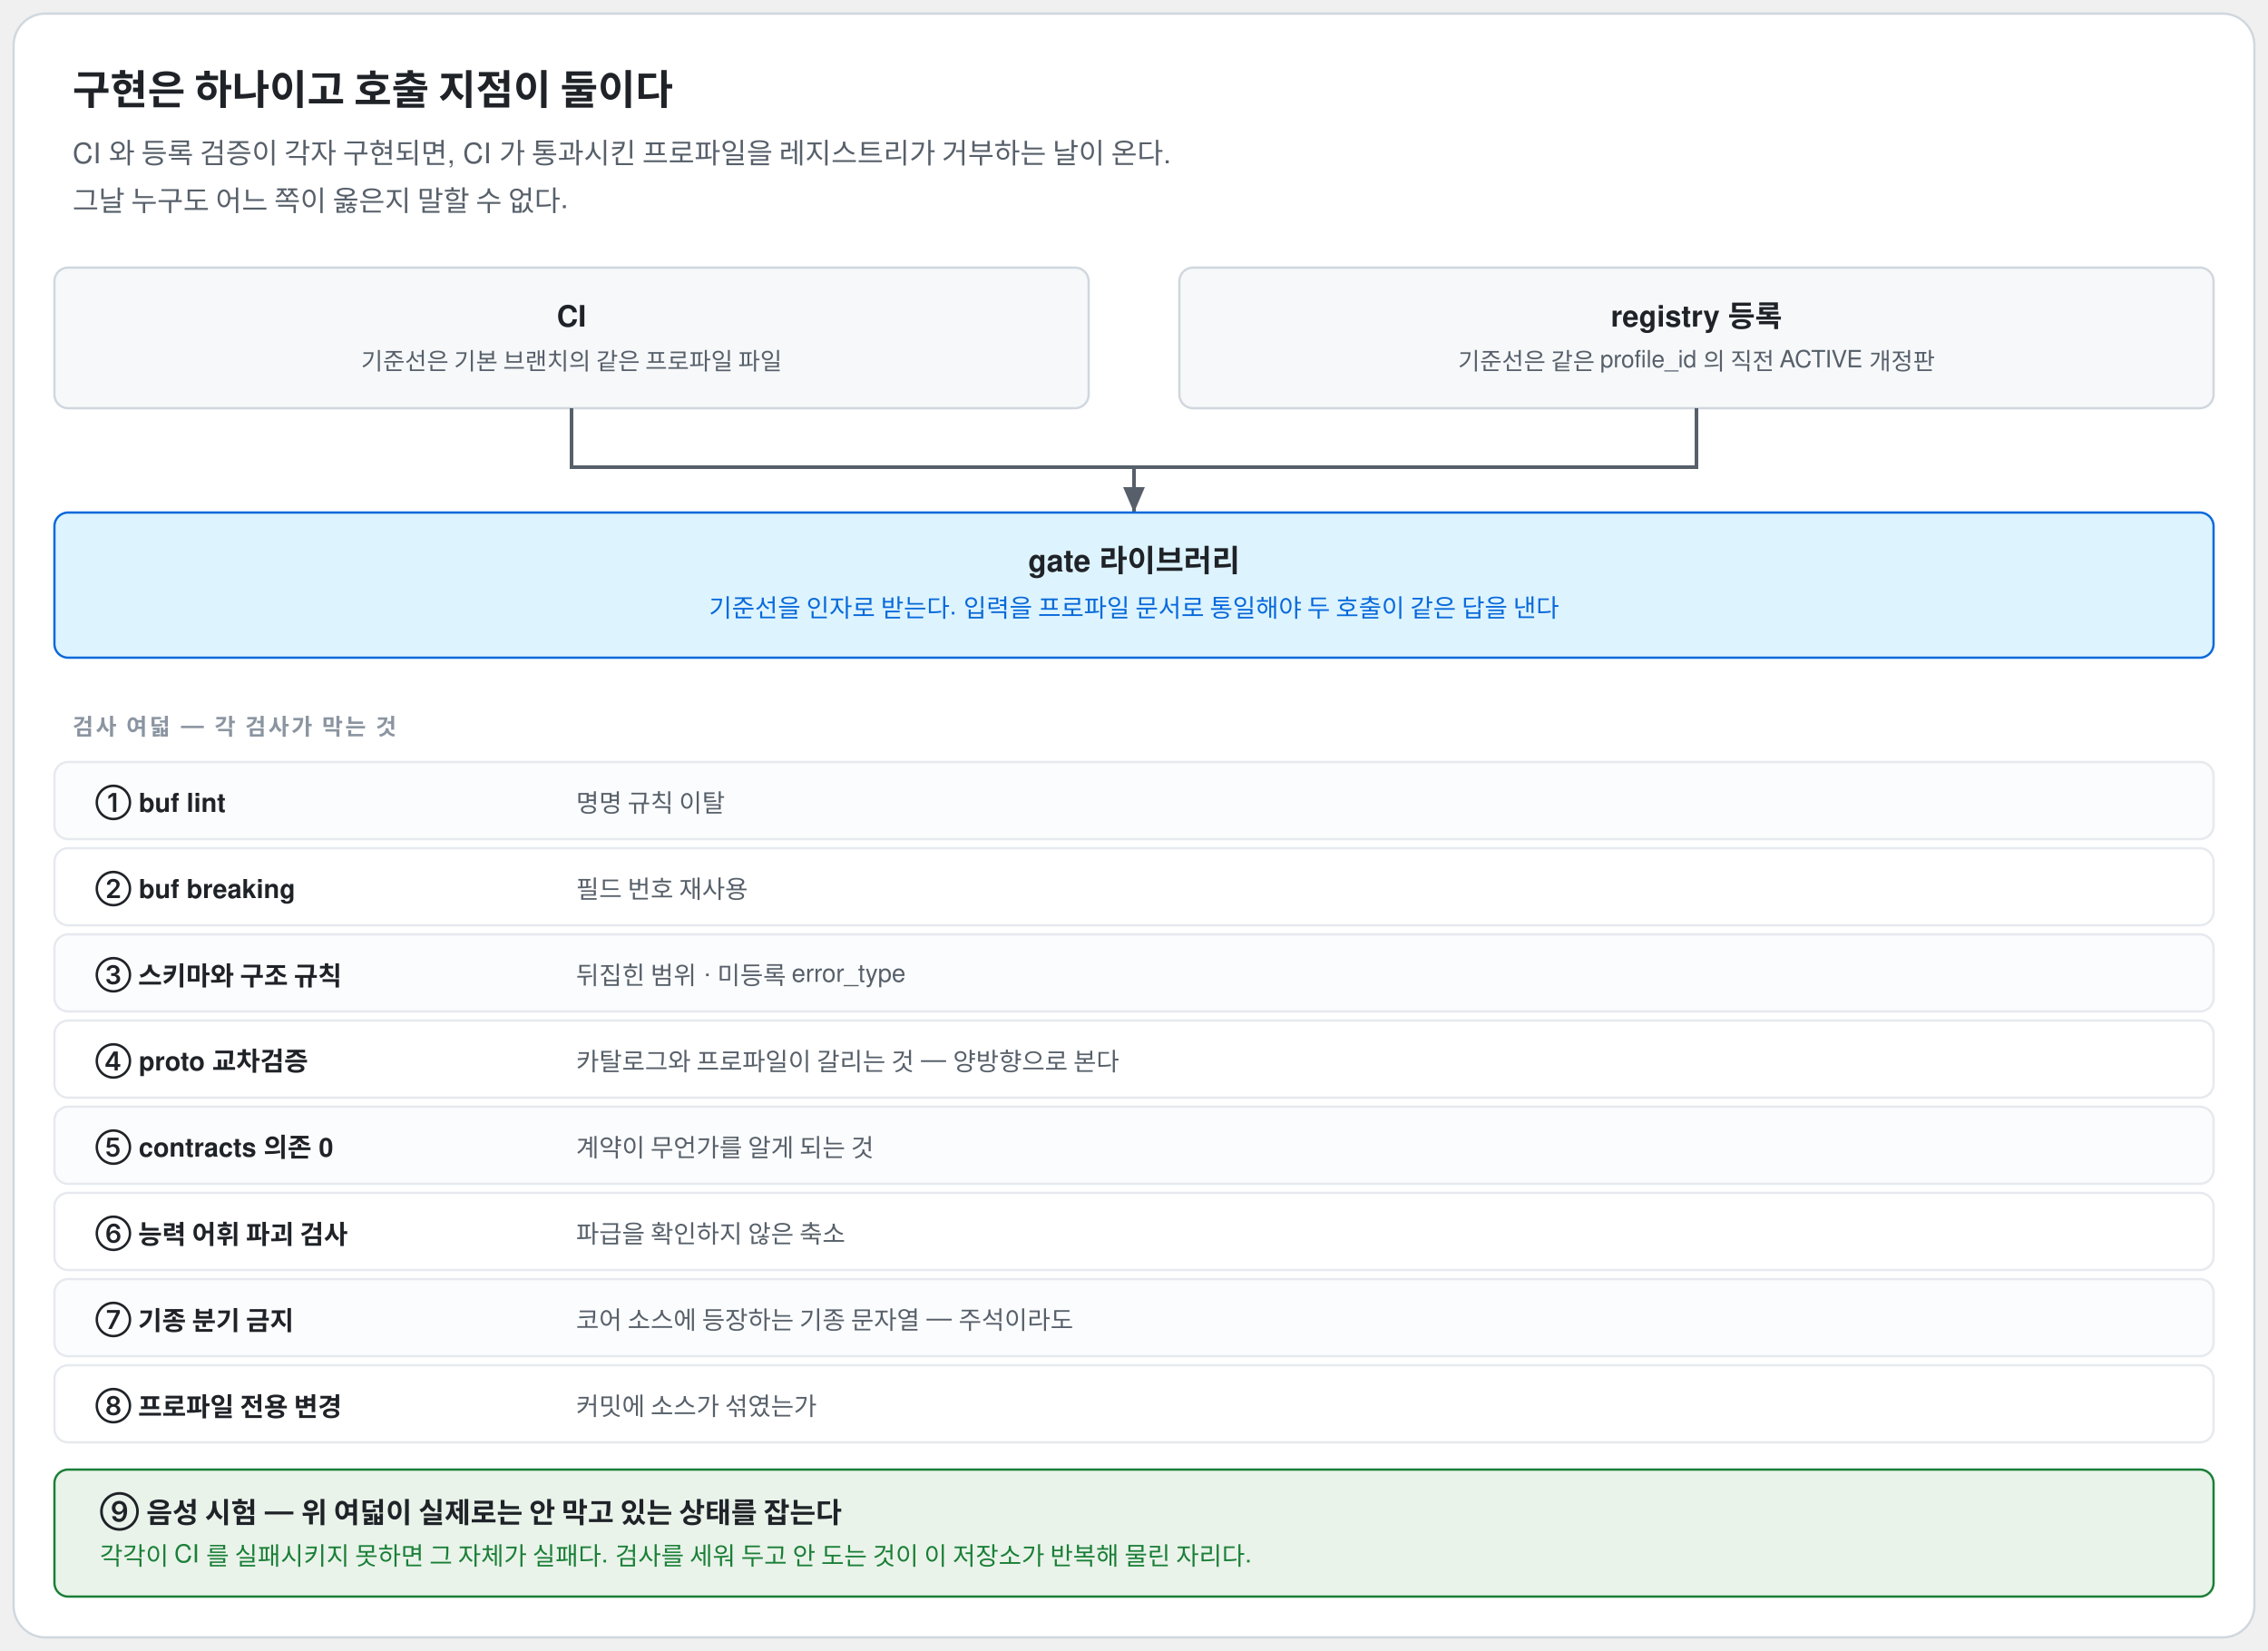
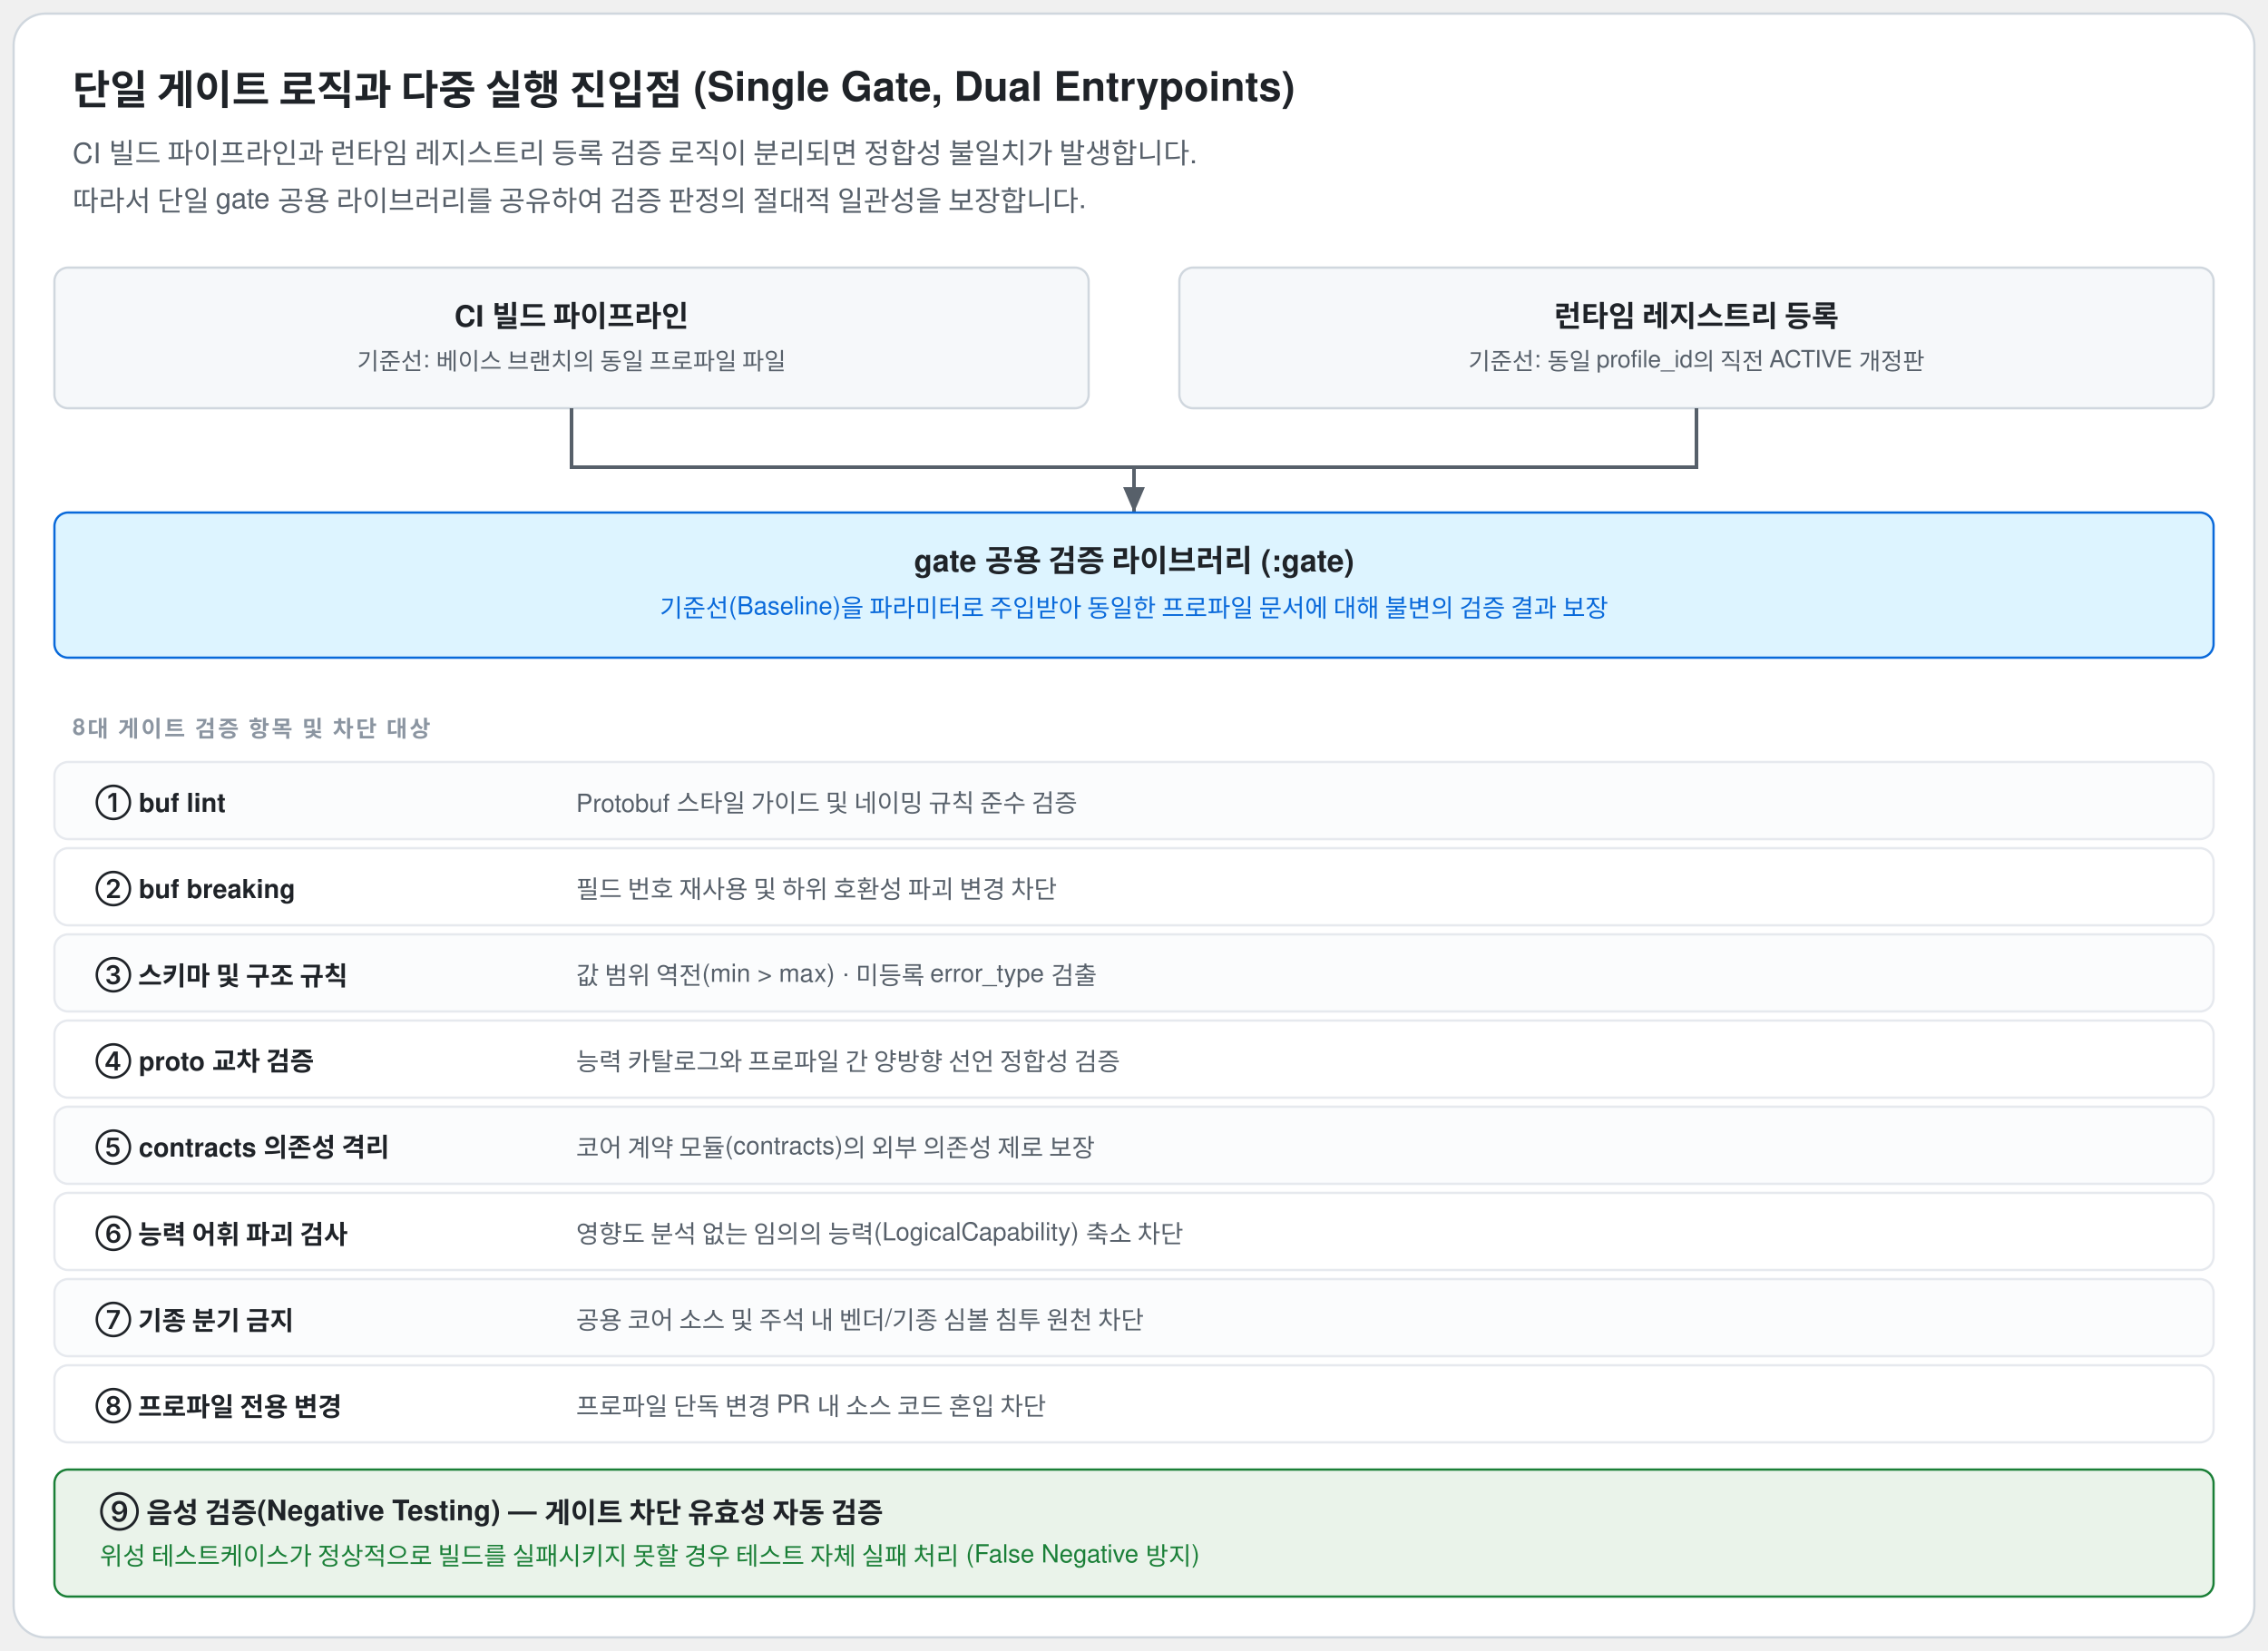
<svg xmlns="http://www.w3.org/2000/svg" width="1000" height="728" viewBox="0 0 1000 728" font-family="Malgun Gothic,Apple SD Gothic Neo,Noto Sans KR,Segoe UI,-apple-system,Helvetica,Arial,sans-serif">
  <defs>
    <marker id="am" markerWidth="9" markerHeight="9" refX="7" refY="3" orient="auto">
      <path d="M0,0 L7,3 L0,6 Z" fill="#57606a" />
    </marker>
  </defs>
  <rect x="6" y="6" width="988" height="716" rx="14" fill="#ffffff" stroke="#d0d7de" />
-   <text x="32" y="46" font-size="18" font-weight="600" fill="#1f2328">구현은 하나이고 호출 지점이 둘이다</text>
-   <text x="32" y="72" font-size="12.5" fill="#57606a">CI 와 등록 검증이 각자 구현되면, CI 가 통과시킨 프로파일을 레지스트리가 거부하는 날이 온다.</text>
-   <text x="32" y="93" font-size="12.5" fill="#57606a">그날 누구도 어느 쪽이 옳은지 말할 수 없다.</text>
+   <text x="32" y="46" font-size="18" font-weight="600" fill="#1f2328">단일 게이트 로직과 다중 실행 진입점 (Single Gate, Dual Entrypoints)</text>
+   <text x="32" y="72" font-size="12.5" fill="#57606a">CI 빌드 파이프라인과 런타임 레지스트리 등록 검증 로직이 분리되면 정합성 불일치가 발생합니다.</text>
+   <text x="32" y="93" font-size="12.5" fill="#57606a">따라서 단일 gate 공용 라이브러리를 공유하여 검증 판정의 절대적 일관성을 보장합니다.</text>
  <rect x="24" y="118" width="456" height="62" rx="6" fill="#f6f8fa" stroke="#d0d7de" />
-   <text x="252" y="144" font-size="13" font-weight="600" text-anchor="middle" fill="#1f2328">CI</text>
-   <text x="252" y="163" font-size="10.5" text-anchor="middle" fill="#57606a">기준선은 기본 브랜치의 같은 프로파일 파일</text>
+   <text x="252" y="144" font-size="13" font-weight="600" text-anchor="middle" fill="#1f2328">CI 빌드 파이프라인</text>
+   <text x="252" y="163" font-size="10.5" text-anchor="middle" fill="#57606a">기준선: 베이스 브랜치의 동일 프로파일 파일</text>
  <rect x="520" y="118" width="456" height="62" rx="6" fill="#f6f8fa" stroke="#d0d7de" />
-   <text x="748" y="144" font-size="13" font-weight="600" text-anchor="middle" fill="#1f2328">registry 등록</text>
-   <text x="748" y="163" font-size="10.5" text-anchor="middle" fill="#57606a">기준선은 같은 profile_id 의 직전 ACTIVE 개정판</text>
+   <text x="748" y="144" font-size="13" font-weight="600" text-anchor="middle" fill="#1f2328">런타임 레지스트리 등록</text>
+   <text x="748" y="163" font-size="10.5" text-anchor="middle" fill="#57606a">기준선: 동일 profile_id의 직전 ACTIVE 개정판</text>
  <polyline points="252,180 252,206 748,206 748,180" fill="none" stroke="#57606a" stroke-width="1.6" />
  <polyline points="500,206 500,226" fill="none" stroke="#57606a" stroke-width="1.6" marker-end="url(#am)" />
  <rect x="24" y="226" width="952" height="64" rx="6" fill="#ddf4ff" stroke="#0969da" />
-   <text x="500" y="252" font-size="13.5" font-weight="600" text-anchor="middle" fill="#1f2328">gate 라이브러리</text>
-   <text x="500" y="272" font-size="11" text-anchor="middle" fill="#0969da">기준선을 인자로 받는다. 입력을 프로파일 문서로 통일해야 두 호출이 같은 답을 낸다</text>
-   <text x="32" y="324" font-size="10" font-weight="700" letter-spacing="1" fill="#8b95a1">검사 여덟 — 각 검사가 막는 것</text>
+   <text x="500" y="252" font-size="13.5" font-weight="600" text-anchor="middle" fill="#1f2328">gate 공용 검증 라이브러리 (:gate)</text>
+   <text x="500" y="272" font-size="11" text-anchor="middle" fill="#0969da">기준선(Baseline)을 파라미터로 주입받아 동일한 프로파일 문서에 대해 불변의 검증 결과 보장</text>
+   <text x="32" y="324" font-size="10" font-weight="700" letter-spacing="1" fill="#8b95a1">8대 게이트 검증 항목 및 차단 대상</text>
  <rect x="24" y="336" width="952" height="34" rx="6" fill="#fbfcfd" stroke="#e6e9ee" />
  <text x="42" y="358" font-size="11.5" font-weight="600" fill="#1f2328">① buf lint</text>
-   <text x="254" y="358" font-size="11" fill="#57606a">명명 규칙 이탈</text>
+   <text x="254" y="358" font-size="11" fill="#57606a">Protobuf 스타일 가이드 및 네이밍 규칙 준수 검증</text>
  <rect x="24" y="374" width="952" height="34" rx="6" fill="#ffffff" stroke="#e6e9ee" />
  <text x="42" y="396" font-size="11.5" font-weight="600" fill="#1f2328">② buf breaking</text>
-   <text x="254" y="396" font-size="11" fill="#57606a">필드 번호 재사용</text>
+   <text x="254" y="396" font-size="11" fill="#57606a">필드 번호 재사용 및 하위 호환성 파괴 변경 차단</text>
  <rect x="24" y="412" width="952" height="34" rx="6" fill="#fbfcfd" stroke="#e6e9ee" />
-   <text x="42" y="434" font-size="11.5" font-weight="600" fill="#1f2328">③ 스키마와 구조 규칙</text>
-   <text x="254" y="434" font-size="11" fill="#57606a">뒤집힌 범위 · 미등록 error_type</text>
+   <text x="42" y="434" font-size="11.5" font-weight="600" fill="#1f2328">③ 스키마 및 구조 규칙</text>
+   <text x="254" y="434" font-size="11" fill="#57606a">값 범위 역전(min &gt; max) · 미등록 error_type 검출</text>
  <rect x="24" y="450" width="952" height="34" rx="6" fill="#ffffff" stroke="#e6e9ee" />
-   <text x="42" y="472" font-size="11.5" font-weight="600" fill="#1f2328">④ proto 교차검증</text>
-   <text x="254" y="472" font-size="11" fill="#57606a">카탈로그와 프로파일이 갈리는 것 — 양방향으로 본다</text>
+   <text x="42" y="472" font-size="11.5" font-weight="600" fill="#1f2328">④ proto 교차 검증</text>
+   <text x="254" y="472" font-size="11" fill="#57606a">능력 카탈로그와 프로파일 간 양방향 선언 정합성 검증</text>
  <rect x="24" y="488" width="952" height="34" rx="6" fill="#fbfcfd" stroke="#e6e9ee" />
-   <text x="42" y="510" font-size="11.5" font-weight="600" fill="#1f2328">⑤ contracts 의존 0</text>
-   <text x="254" y="510" font-size="11" fill="#57606a">계약이 무언가를 알게 되는 것</text>
+   <text x="42" y="510" font-size="11.5" font-weight="600" fill="#1f2328">⑤ contracts 의존성 격리</text>
+   <text x="254" y="510" font-size="11" fill="#57606a">코어 계약 모듈(contracts)의 외부 의존성 제로 보장</text>
  <rect x="24" y="526" width="952" height="34" rx="6" fill="#ffffff" stroke="#e6e9ee" />
  <text x="42" y="548" font-size="11.5" font-weight="600" fill="#1f2328">⑥ 능력 어휘 파괴 검사</text>
-   <text x="254" y="548" font-size="11" fill="#57606a">파급을 확인하지 않은 축소</text>
+   <text x="254" y="548" font-size="11" fill="#57606a">영향도 분석 없는 임의의 능력(LogicalCapability) 축소 차단</text>
  <rect x="24" y="564" width="952" height="34" rx="6" fill="#fbfcfd" stroke="#e6e9ee" />
  <text x="42" y="586" font-size="11.5" font-weight="600" fill="#1f2328">⑦ 기종 분기 금지</text>
-   <text x="254" y="586" font-size="11" fill="#57606a">코어 소스에 등장하는 기종 문자열 — 주석이라도</text>
+   <text x="254" y="586" font-size="11" fill="#57606a">공용 코어 소스 및 주석 내 벤더/기종 심볼 침투 원천 차단</text>
  <rect x="24" y="602" width="952" height="34" rx="6" fill="#ffffff" stroke="#e6e9ee" />
  <text x="42" y="624" font-size="11.5" font-weight="600" fill="#1f2328">⑧ 프로파일 전용 변경</text>
-   <text x="254" y="624" font-size="11" fill="#57606a">커밋에 소스가 섞였는가</text>
+   <text x="254" y="624" font-size="11" fill="#57606a">프로파일 단독 변경 PR 내 소스 코드 혼입 차단</text>
  <rect x="24" y="648" width="952" height="56" rx="6" fill="#eaf3ea" stroke="#1a7f37" />
-   <text x="44" y="671" font-size="12.5" font-weight="600" fill="#1f2328">⑨ 음성 시험 — 위 여덟이 실제로는 안 막고 있는 상태를 잡는다</text>
-   <text x="44" y="690" font-size="11" fill="#1a7f37">각각이 CI 를 실패시키지 못하면 그 자체가 실패다. 검사를 세워 두고 안 도는 것이 이 저장소가 반복해 물린 자리다.</text>
+   <text x="44" y="671" font-size="12.5" font-weight="600" fill="#1f2328">⑨ 음성 검증(Negative Testing) — 게이트 차단 유효성 자동 검증</text>
+   <text x="44" y="690" font-size="11" fill="#1a7f37">위성 테스트케이스가 정상적으로 빌드를 실패시키지 못할 경우 테스트 자체 실패 처리 (False Negative 방지)</text>
</svg>
